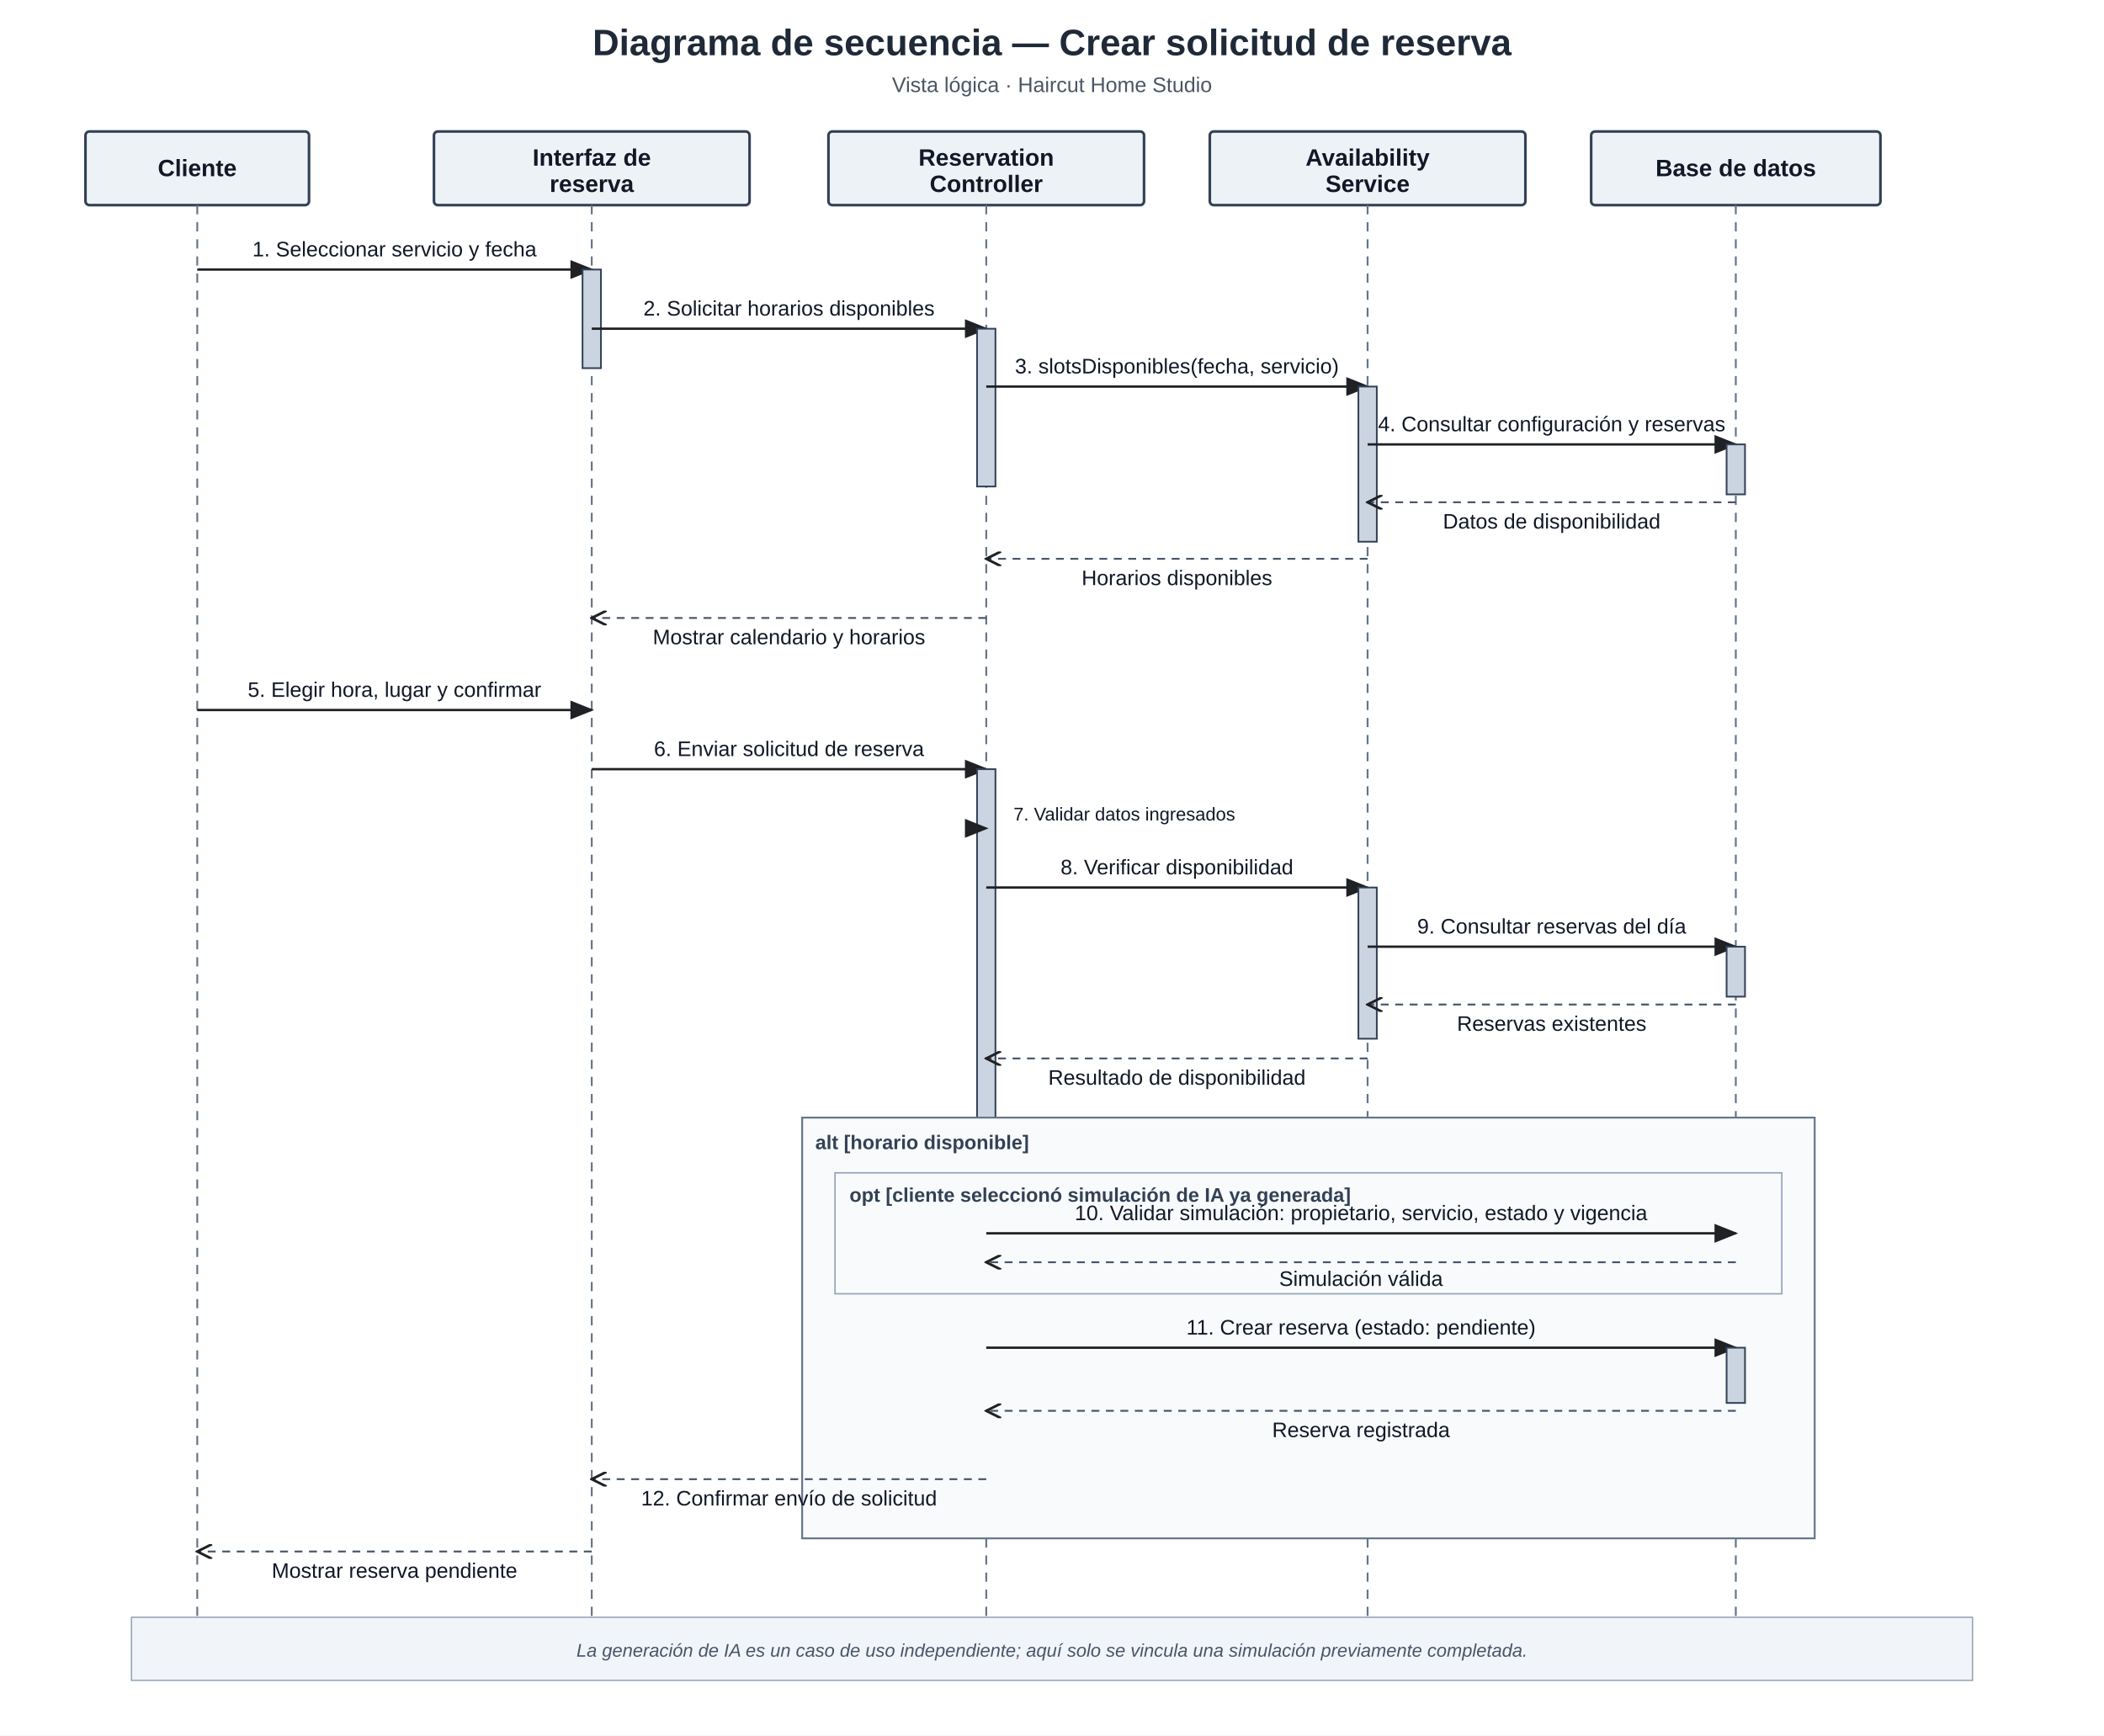
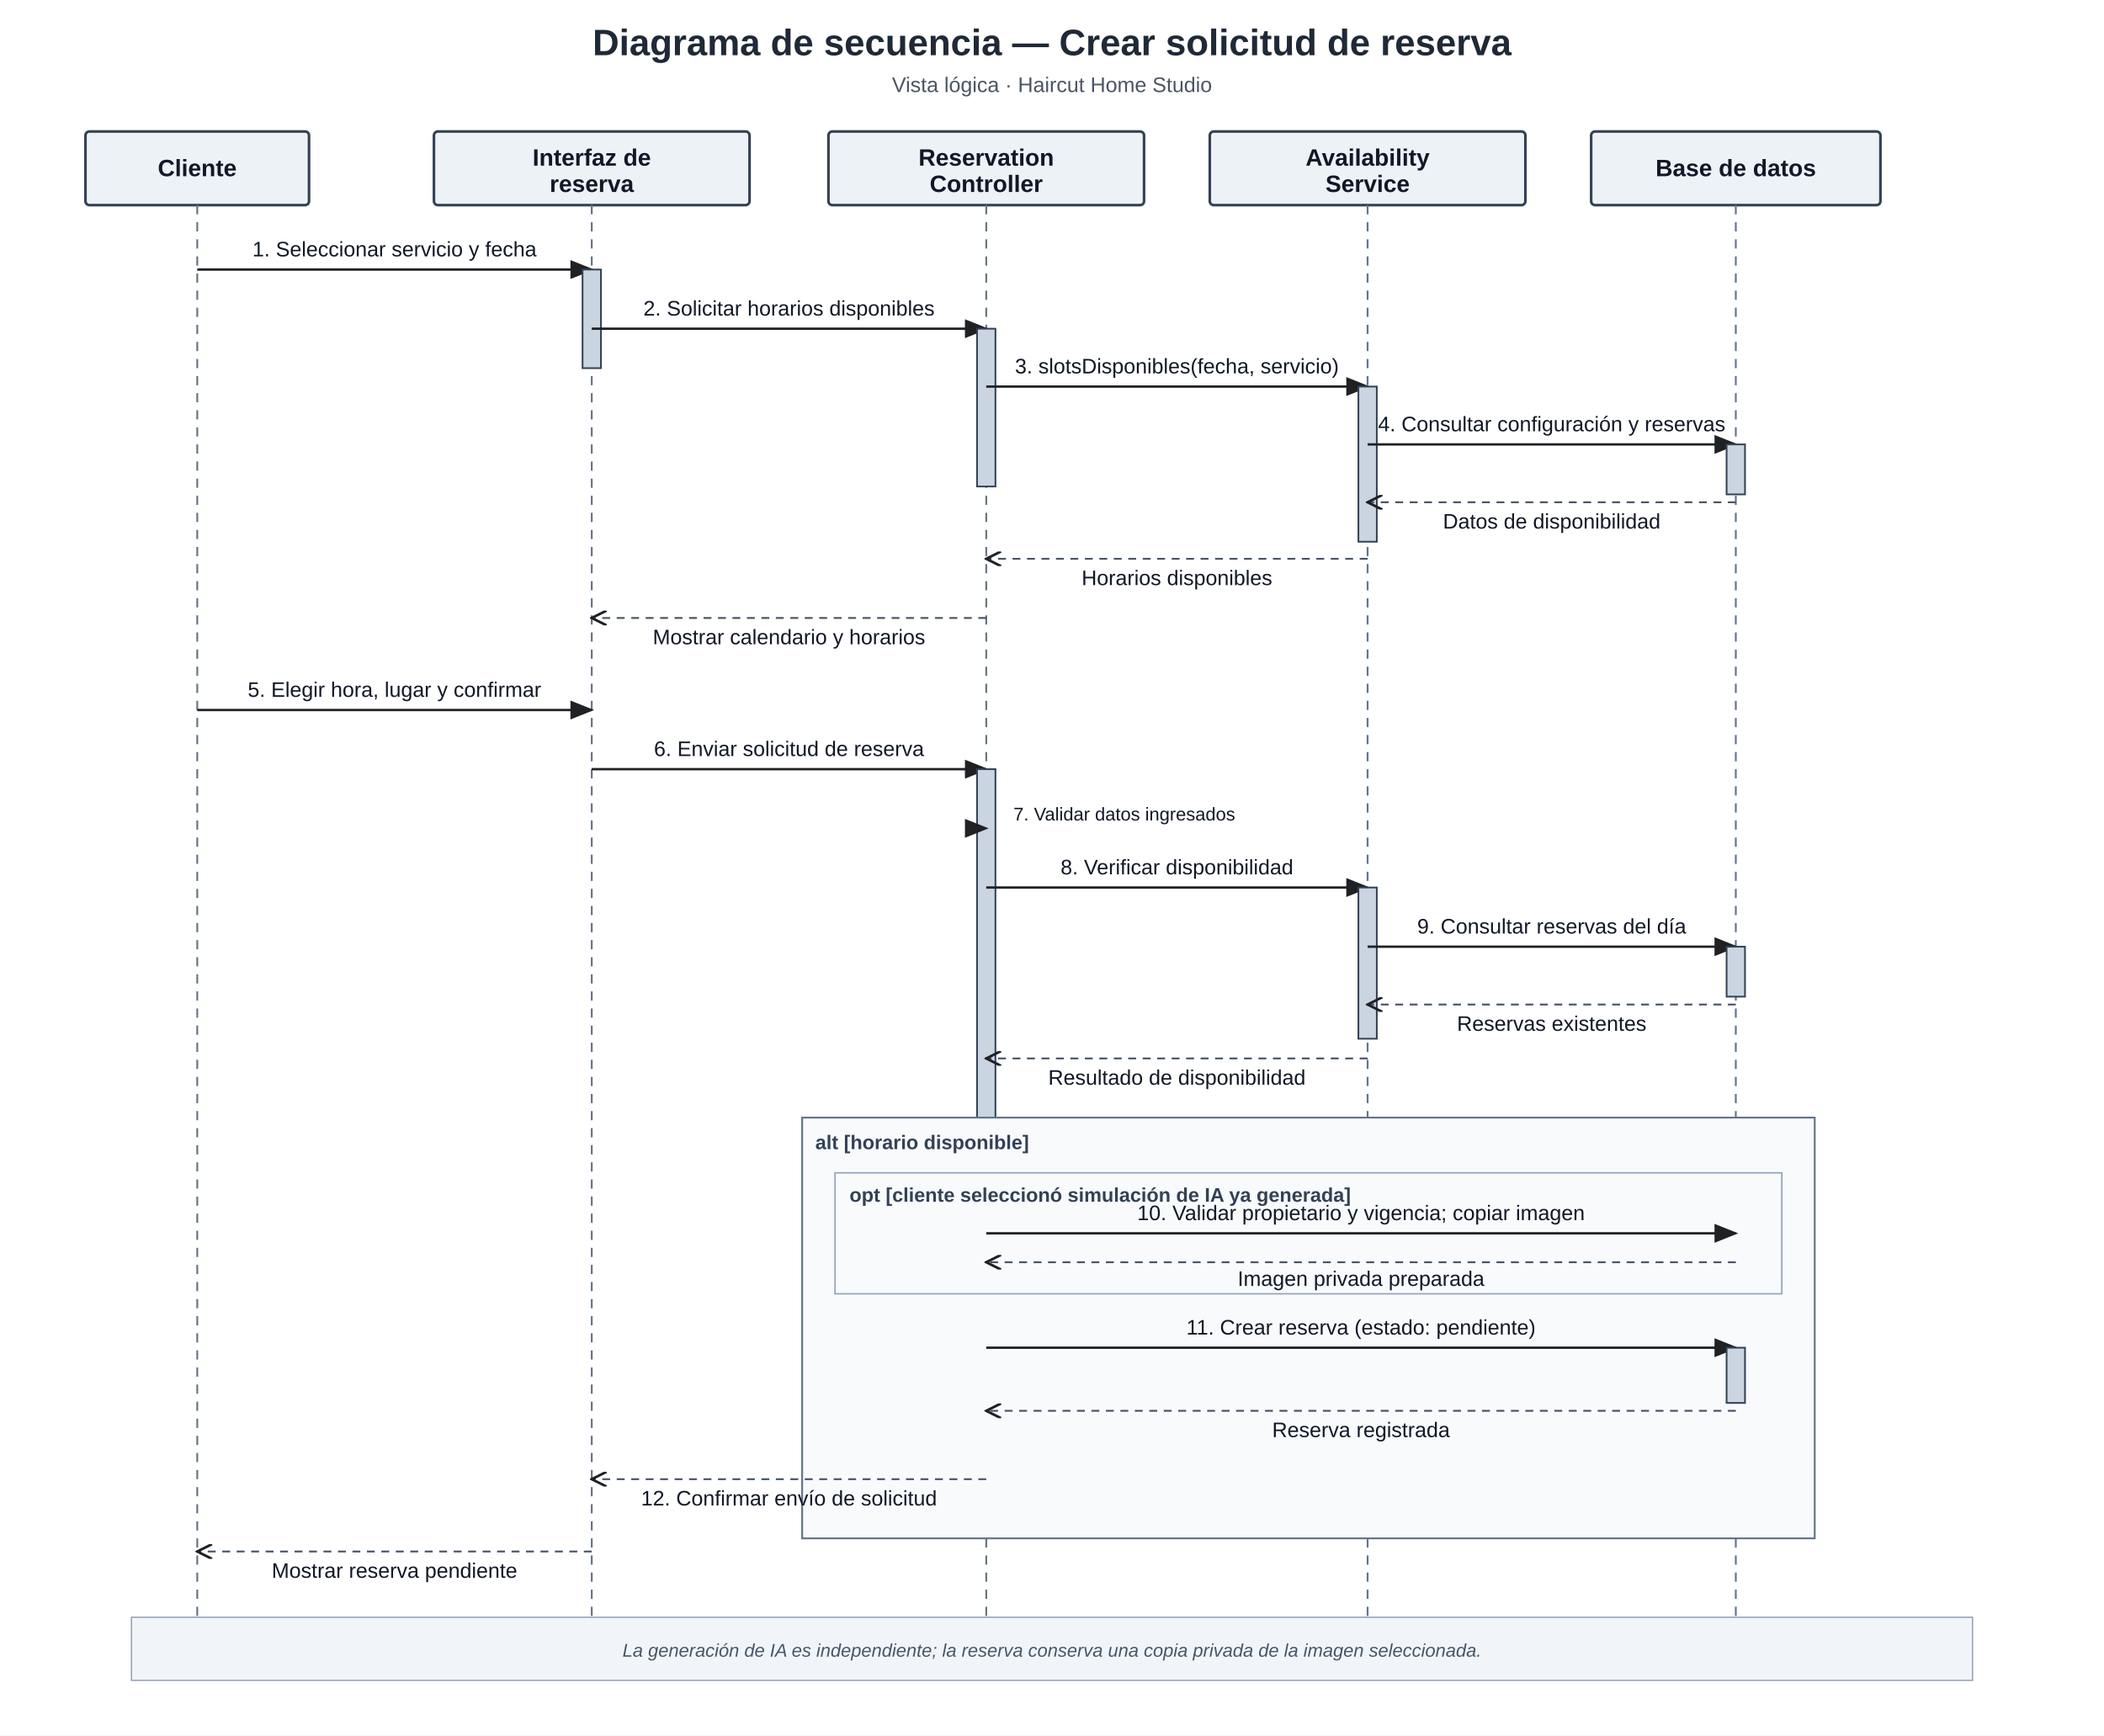
<svg xmlns="http://www.w3.org/2000/svg" width="1600" height="1320" viewBox="0 0 1600 1320" role="img" aria-labelledby="title desc">
  <defs>
    <marker id="arrow" markerWidth="10" markerHeight="8" refX="9" refY="4" orient="auto">
      <path d="M0,0 L10,4 L0,8 Z" fill="#202124" />
    </marker>
    <marker id="openArrow" markerWidth="10" markerHeight="8" refX="9" refY="4" orient="auto">
      <path d="M1,0 L9,4 L1,8" fill="none" stroke="#202124" stroke-width="1.4" />
    </marker>
    <style>
      .title { font: 600 28px Arial, sans-serif; fill:#1f2937; }
      .subtitle { font: 16px Arial, sans-serif; fill:#4b5563; }
      .head { fill:#edf2f7; stroke:#334155; stroke-width:2; }
      .headtext { font: 600 18px Arial, sans-serif; fill:#111827; text-anchor:middle; }
      .life { stroke:#64748b; stroke-width:1.4; stroke-dasharray:7 6; }
      .msg { stroke:#202124; stroke-width:1.8; fill:none; marker-end:url(#arrow); }
      .return { stroke:#475569; stroke-width:1.4; stroke-dasharray:6 5; fill:none; marker-end:url(#openArrow); }
      .label { font: 16px Arial, sans-serif; fill:#111827; text-anchor:middle; }
      .small { font: 14px Arial, sans-serif; fill:#111827; text-anchor:middle; }
      .note { font: italic 14px Arial, sans-serif; fill:#475569; text-anchor:middle; }
      .activation { fill:#cbd5e1; stroke:#334155; stroke-width:1.3; }
      .frame { fill:#f8fafc; stroke:#64748b; stroke-width:1.4; }
      .framehead { font:600 15px Arial, sans-serif; fill:#334155; }
      .divider { stroke:#94a3b8; stroke-width:1.2; stroke-dasharray:5 5; }
    </style>
  </defs>
  <rect width="1600" height="1320" fill="white" />
  <text x="800" y="42" class="title" text-anchor="middle">Diagrama de secuencia — Crear solicitud de reserva</text>
  <text x="800" y="70" class="subtitle" text-anchor="middle">Vista lógica · Haircut Home Studio</text>
  <g>
    <rect x="65" y="100" width="170" height="56" rx="3" class="head" />
    <text x="150" y="134" class="headtext">Cliente</text>
    <rect x="330" y="100" width="240" height="56" rx="3" class="head" />
    <text x="450" y="126" class="headtext">Interfaz de</text>
    <text x="450" y="146" class="headtext">reserva</text>
    <rect x="630" y="100" width="240" height="56" rx="3" class="head" />
    <text x="750" y="126" class="headtext">Reservation</text>
    <text x="750" y="146" class="headtext">Controller</text>
    <rect x="920" y="100" width="240" height="56" rx="3" class="head" />
    <text x="1040" y="126" class="headtext">Availability</text>
    <text x="1040" y="146" class="headtext">Service</text>
    <rect x="1210" y="100" width="220" height="56" rx="3" class="head" />
    <text x="1320" y="134" class="headtext">Base de datos</text>
  </g>
  <g class="life">
    <path d="M150 156 V1265" />
    <path d="M450 156 V1265" />
    <path d="M750 156 V1265" />
    <path d="M1040 156 V1265" />
    <path d="M1320 156 V1265" />
  </g>
  <path d="M150 205 H450" class="msg" />
  <text x="300" y="195" class="label">1. Seleccionar servicio y fecha</text>
  <rect x="443" y="205" width="14" height="75" class="activation" />
  <path d="M450 250 H750" class="msg" />
  <text x="600" y="240" class="label">2. Solicitar horarios disponibles</text>
  <rect x="743" y="250" width="14" height="120" class="activation" />
  <path d="M750 294 H1040" class="msg" />
  <text x="895" y="284" class="label">3. slotsDisponibles(fecha, servicio)</text>
  <rect x="1033" y="294" width="14" height="118" class="activation" />
  <path d="M1040 338 H1320" class="msg" />
  <text x="1180" y="328" class="label">4. Consultar configuración y reservas</text>
  <rect x="1313" y="338" width="14" height="38" class="activation" />
  <path d="M1320 382 H1040" class="return" />
  <text x="1180" y="402" class="label">Datos de disponibilidad</text>
  <path d="M1040 425 H750" class="return" />
  <text x="895" y="445" class="label">Horarios disponibles</text>
  <path d="M750 470 H450" class="return" />
  <text x="600" y="490" class="label">Mostrar calendario y horarios</text>
  <path d="M150 540 H450" class="msg" />
  <text x="300" y="530" class="label">5. Elegir hora, lugar y confirmar</text>
  <path d="M450 585 H750" class="msg" />
  <text x="600" y="575" class="label">6. Enviar solicitud de reserva</text>
  <rect x="743" y="585" width="14" height="575" class="activation" />
  <path d="M750 630 H750" class="msg" />
  <text x="855" y="624" class="small">7. Validar datos ingresados</text>
  <path d="M750 675 H1040" class="msg" />
  <text x="895" y="665" class="label">8. Verificar disponibilidad</text>
  <rect x="1033" y="675" width="14" height="115" class="activation" />
  <path d="M1040 720 H1320" class="msg" />
  <text x="1180" y="710" class="label">9. Consultar reservas del día</text>
  <rect x="1313" y="720" width="14" height="38" class="activation" />
  <path d="M1320 764 H1040" class="return" />
  <text x="1180" y="784" class="label">Reservas existentes</text>
  <path d="M1040 805 H750" class="return" />
  <text x="895" y="825" class="label">Resultado de disponibilidad</text>
  <rect x="610" y="850" width="770" height="320" class="frame" />
  <text x="620" y="874" class="framehead">alt [horario disponible]</text>
  <rect x="635" y="892" width="720" height="92" fill="none" stroke="#94a3b8" stroke-width="1.1" />
  <text x="646" y="914" class="framehead">opt [cliente seleccionó simulación de IA ya generada]</text>
  <path d="M750 938 H1320" class="msg" />
-   <text x="1035" y="928" class="label">10. Validar simulación: propietario, servicio, estado y vigencia</text>
+   <text x="1035" y="928" class="label">10. Validar propietario y vigencia; copiar imagen</text>
  <path d="M1320 960 H750" class="return" />
-   <text x="1035" y="978" class="label">Simulación válida</text>
+   <text x="1035" y="978" class="label">Imagen privada preparada</text>
  <path d="M750 1025 H1320" class="msg" />
  <text x="1035" y="1015" class="label">11. Crear reserva (estado: pendiente)</text>
  <rect x="1313" y="1025" width="14" height="42" class="activation" />
  <path d="M1320 1073 H750" class="return" />
  <text x="1035" y="1093" class="label">Reserva registrada</text>
  <path d="M750 1125 H450" class="return" />
  <text x="600" y="1145" class="label">12. Confirmar envío de solicitud</text>
  <path d="M450 1180 H150" class="return" />
  <text x="300" y="1200" class="label">Mostrar reserva pendiente</text>
  <rect x="100" y="1230" width="1400" height="48" fill="#f1f5f9" stroke="#94a3b8" />
-   <text x="800" y="1260" class="note">La generación de IA es un caso de uso independiente; aquí solo se vincula una simulación previamente completada.</text>
+   <text x="800" y="1260" class="note">La generación de IA es independiente; la reserva conserva una copia privada de la imagen seleccionada.</text>
</svg>
